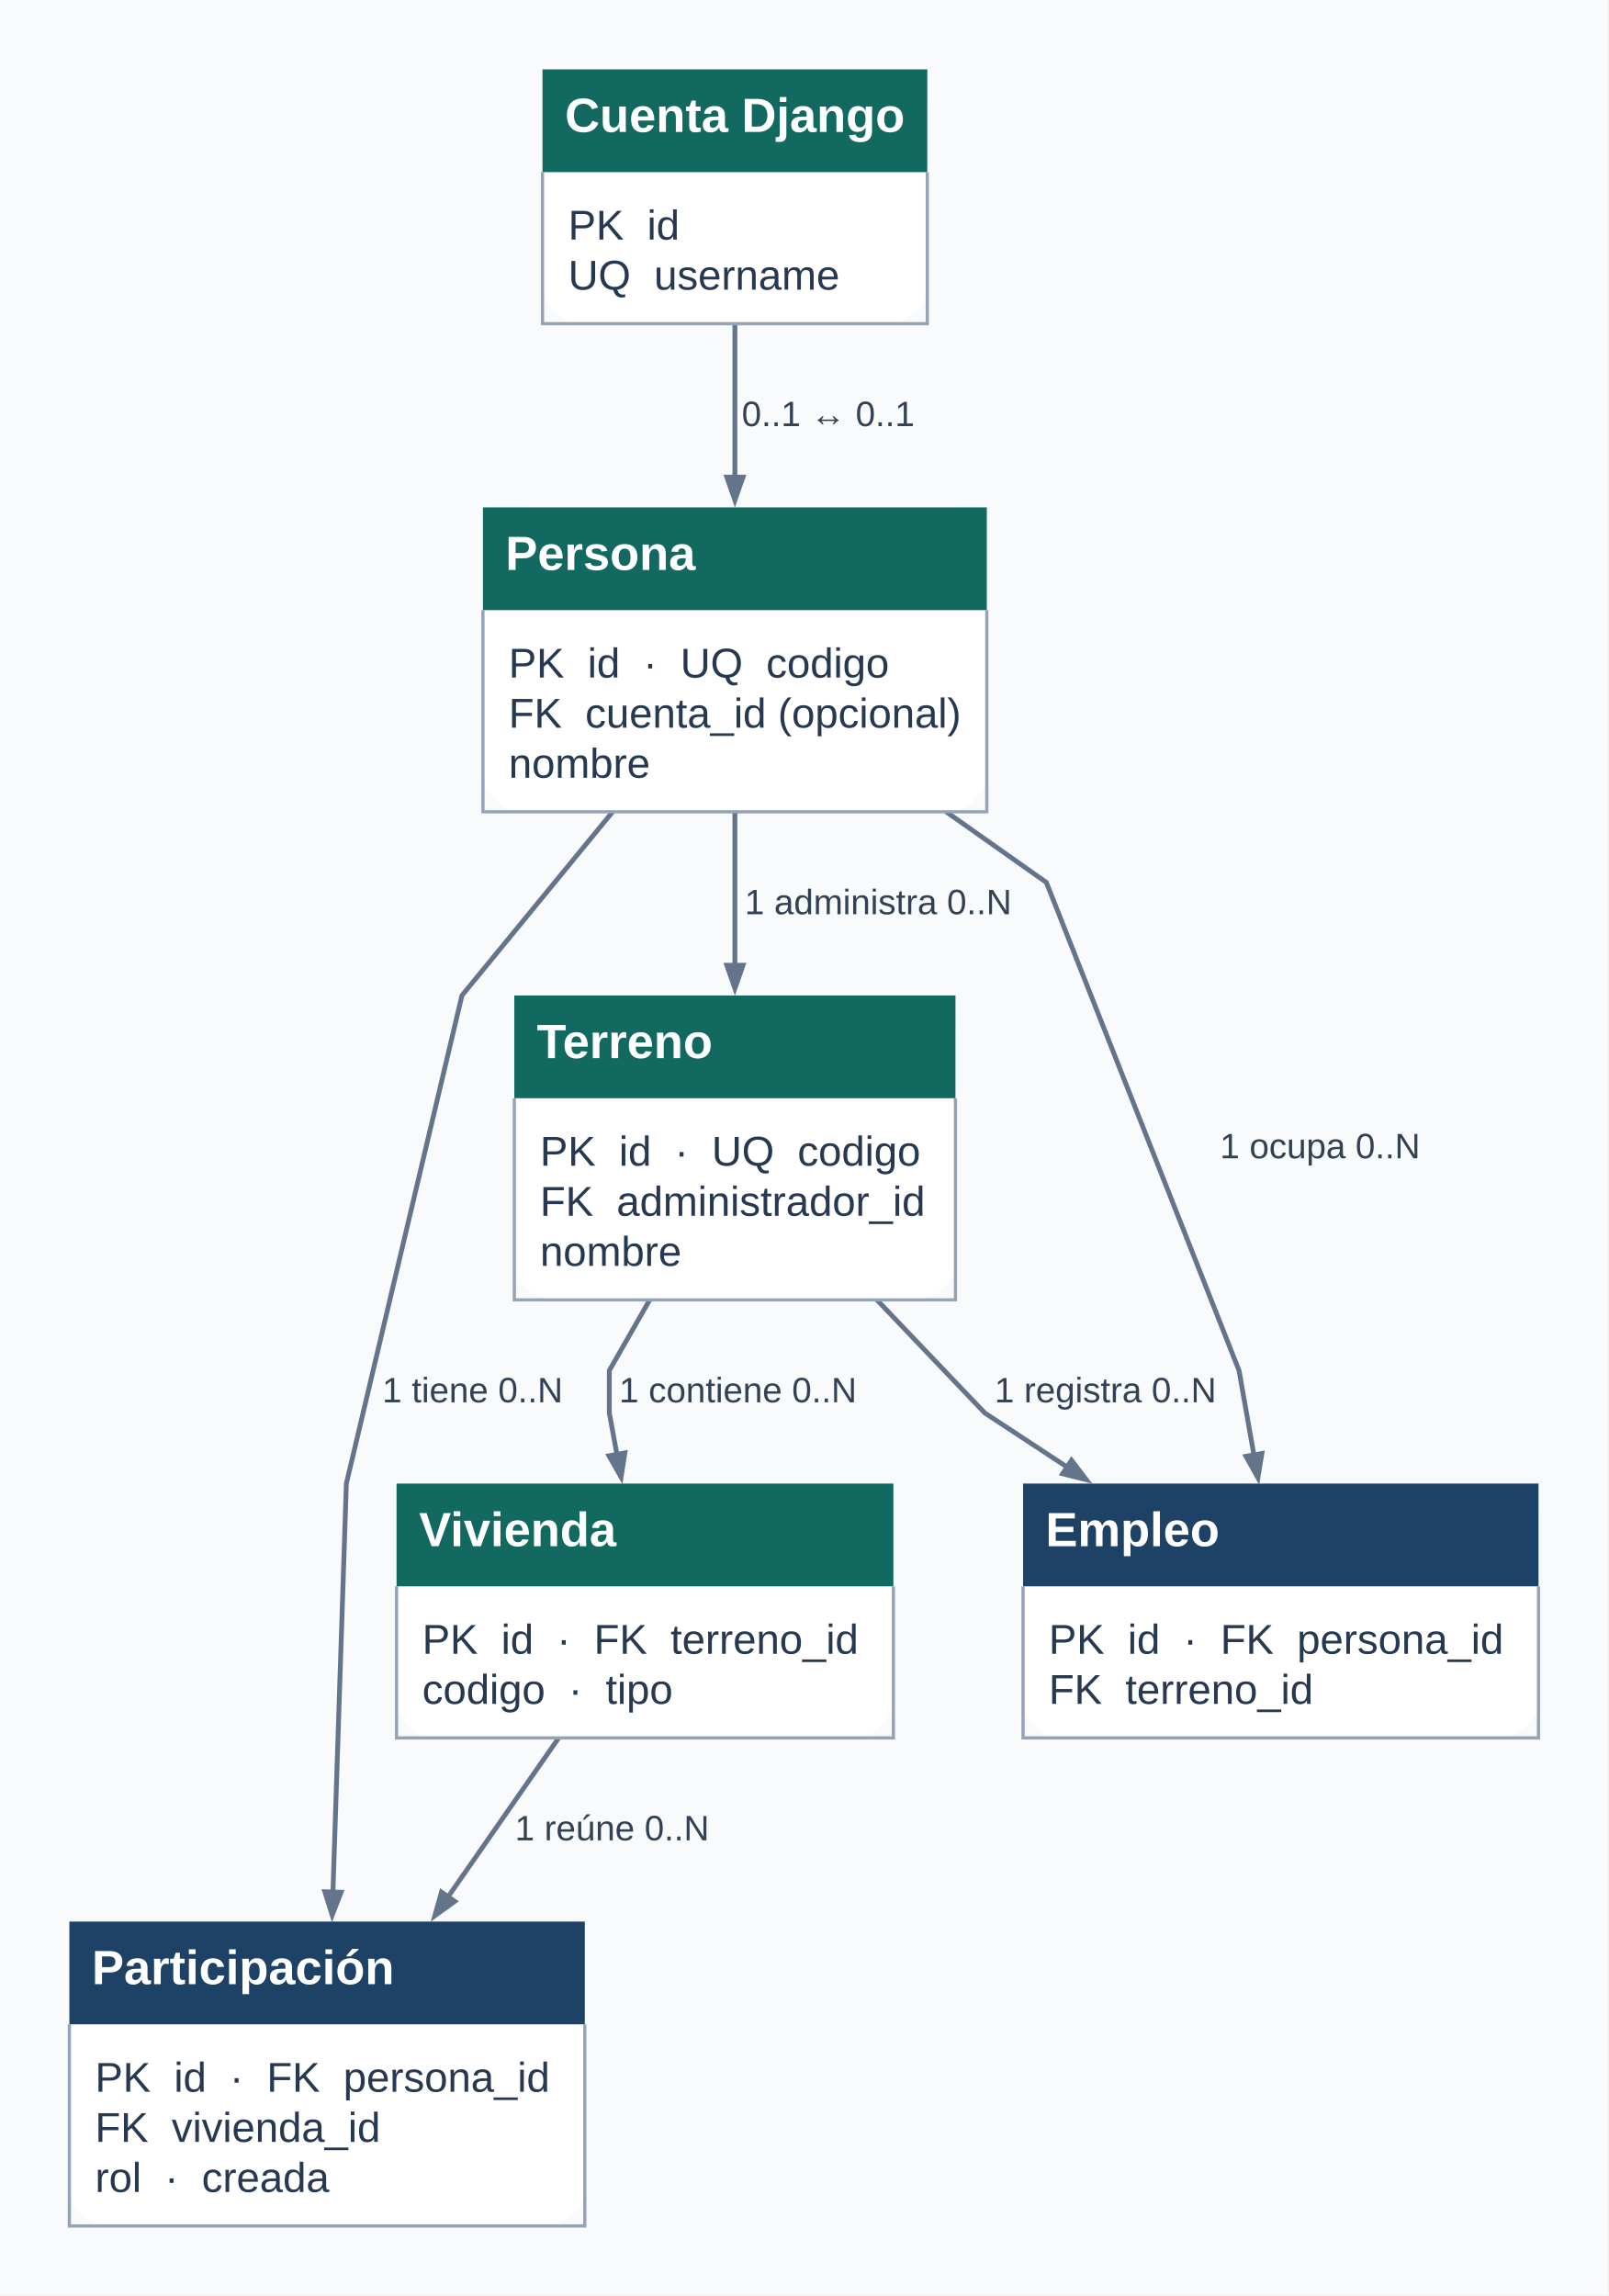
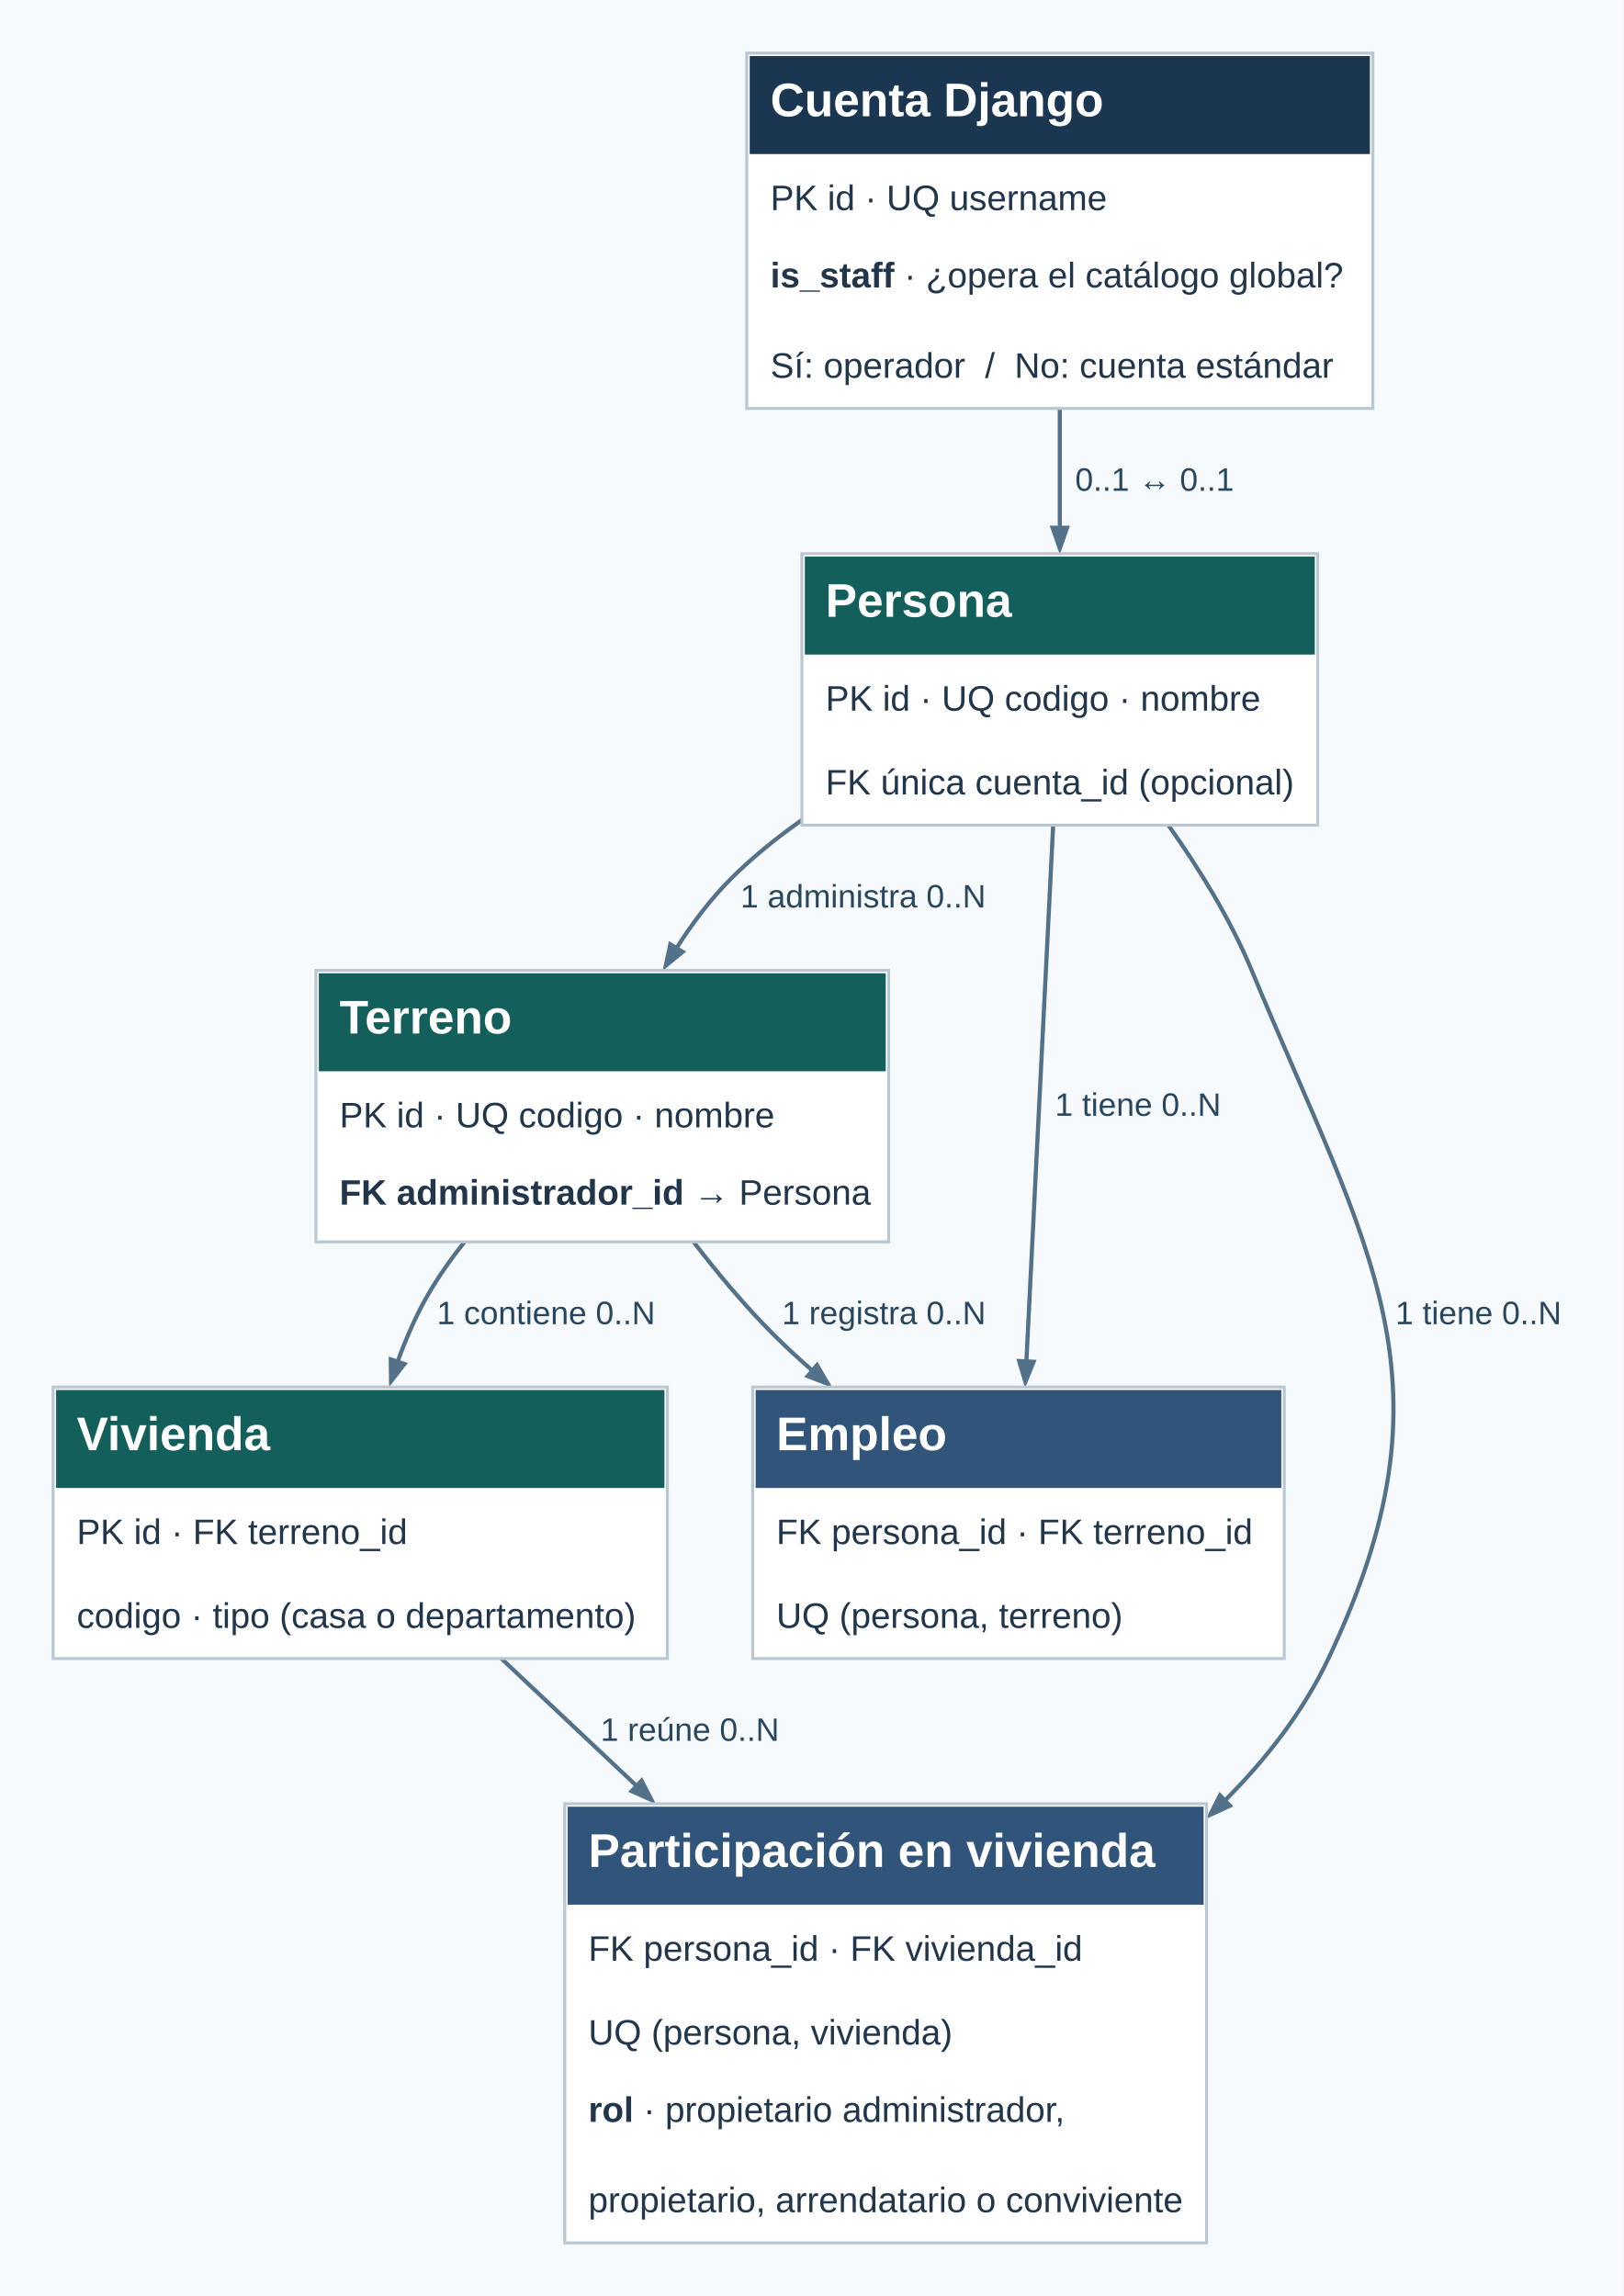
- <svg xmlns="http://www.w3.org/2000/svg" width="501pt" height="715pt" viewBox="0.00 0.00 501.00 715.00">
-   <g id="graph0" class="graph" transform="scale(1 1) rotate(0) translate(21.6 693.2)">
-     <polygon fill="#f8fafc" stroke="none" points="-21.6,21.6 -21.6,-693.2 479.12,-693.2 479.12,21.6 -21.6,21.6" />
+ <svg xmlns="http://www.w3.org/2000/svg" width="550pt" height="778pt" viewBox="0.00 0.00 550.00 778.00">
+   <g id="graph0" class="graph" transform="scale(1 1) rotate(0) translate(18 760)">
+     <polygon fill="#f7fafc" stroke="none" points="-18,18 -18,-760 532.07,-760 532.07,18 -18,18" />
    <g id="edge1" class="edge">
-       <path fill="none" stroke="#64748b" stroke-width="1.5" d="M207.26,-592.52C207.26,-577.74 207.26,-560.55 207.26,-544.47" />
-       <polygon fill="#64748b" stroke="#64748b" stroke-width="1.5" points="209.78,-544.63 207.26,-537.43 204.74,-544.63 209.78,-544.63" />
-       <text xml:space="preserve" text-anchor="middle" x="236.3" y="-560.5" font-family="Arial" font-size="11.00" fill="#334155"> 0..1 ↔ 0..1 </text>
+       <path fill="none" stroke="#54718a" stroke-width="1.4" d="M341.06,-621.93C341.06,-608.48 341.06,-594.24 341.06,-581.02" />
+       <polygon fill="#54718a" stroke="#54718a" stroke-width="1.4" points="343.51,-581.17 341.06,-574.17 338.61,-581.17 343.51,-581.17" />
+       <text xml:space="preserve" text-anchor="middle" x="373.16" y="-593.7" font-family="Arial" font-size="11.00" fill="#29465f">  0..1 ↔ 0..1  </text>
    </g>
    <g id="edge2" class="edge">
-       <path fill="none" stroke="#64748b" stroke-width="1.5" d="M207.26,-440.57C207.26,-425.32 207.26,-408.19 207.26,-392.31" />
-       <polygon fill="#64748b" stroke="#64748b" stroke-width="1.5" points="209.78,-392.6 207.26,-385.4 204.74,-392.6 209.78,-392.6" />
-       <text xml:space="preserve" text-anchor="middle" x="251.89" y="-408.5" font-family="Arial" font-size="11.00" fill="#334155"> 1 administra 0..N </text>
+       <path fill="none" stroke="#54718a" stroke-width="1.4" d="M253.9,-482.3C245.27,-476.24 237.04,-469.6 229.8,-462.4 222.77,-455.41 216.49,-447.06 211.04,-438.5" />
+       <polygon fill="#54718a" stroke="#54718a" stroke-width="1.4" points="213.28,-437.47 207.55,-432.75 209.09,-440.01 213.28,-437.47" />
+       <text xml:space="preserve" text-anchor="middle" x="274.43" y="-452.5" font-family="Arial" font-size="11.00" fill="#29465f"> 1 administra 0..N </text>
+     </g>
+     <g id="edge6" class="edge">
+       <path fill="none" stroke="#54718a" stroke-width="1.4" d="M338.82,-480.66C336.35,-431.11 332.36,-351.27 329.72,-298.46" />
+       <polygon fill="#54718a" stroke="#54718a" stroke-width="1.4" points="332.18,-298.57 329.39,-291.7 327.29,-298.81 332.18,-298.57" />
+       <text xml:space="preserve" text-anchor="middle" x="367.54" y="-381.9" font-family="Arial" font-size="11.00" fill="#29465f"> 1 tiene 0..N </text>
    </g>
    <g id="edge4" class="edge">
-       <path fill="none" stroke="#64748b" stroke-width="1.5" d="M169.23,-440.45C146.6,-412.87 122.26,-383.2 122.26,-383.2 122.26,-383.2 86.26,-231.2 86.26,-231.2 86.26,-231.2 83.85,-157.76 82.08,-103.98" />
-       <polygon fill="#64748b" stroke="#64748b" stroke-width="1.5" points="84.6,-103.91 81.85,-96.8 79.56,-104.08 84.6,-103.91" />
-       <text xml:space="preserve" text-anchor="middle" x="125.57" y="-256.5" font-family="Arial" font-size="11.00" fill="#334155"> 1 tiene 0..N </text>
-     </g>
-     <g id="edge6" class="edge">
-       <path fill="none" stroke="#64748b" stroke-width="1.5" d="M273.03,-440.42C290.33,-428.22 304.26,-418.4 304.26,-418.4 304.26,-418.4 364.26,-266.4 364.26,-266.4 364.26,-266.4 366.38,-254.33 368.92,-239.96" />
-       <polygon fill="#64748b" stroke="#64748b" stroke-width="1.5" points="371.37,-240.56 370.14,-233.03 366.41,-239.69 371.37,-240.56" />
-       <text xml:space="preserve" text-anchor="middle" x="389.5" y="-332.5" font-family="Arial" font-size="11.00" fill="#334155"> 1 ocupa 0..N </text>
+       <path fill="none" stroke="#54718a" stroke-width="1.4" d="M377.61,-480.7C388.24,-465.74 398.9,-448.45 406.06,-431.2 446,-334.87 476.74,-292.23 432.06,-198 423.54,-180.05 410.98,-163.86 396.68,-149.57" />
+       <polygon fill="#54718a" stroke="#54718a" stroke-width="1.4" points="398.71,-148.13 391.97,-145.03 395.31,-151.65 398.71,-148.13" />
+       <text xml:space="preserve" text-anchor="middle" x="482.89" y="-311.3" font-family="Arial" font-size="11.00" fill="#29465f"> 1 tiene 0..N </text>
    </g>
    <g id="edge3" class="edge">
-       <path fill="none" stroke="#64748b" stroke-width="1.5" d="M180.74,-288.42C173.77,-276.22 168.15,-266.4 168.15,-266.4 168.15,-266.4 168.15,-253.2 168.15,-253.2 168.15,-253.2 169.16,-247.7 170.57,-240.02" />
-       <polygon fill="#64748b" stroke="#64748b" stroke-width="1.5" points="173,-240.75 171.82,-233.21 168.04,-239.84 173,-240.75" />
-       <text xml:space="preserve" text-anchor="middle" x="208.21" y="-256.5" font-family="Arial" font-size="11.00" fill="#334155"> 1 contiene 0..N </text>
+       <path fill="none" stroke="#54718a" stroke-width="1.4" d="M139.52,-339.37C134.87,-333.55 130.54,-327.44 126.95,-321.2 122.9,-314.17 119.5,-306.35 116.67,-298.48" />
+       <polygon fill="#54718a" stroke="#54718a" stroke-width="1.4" points="119.03,-297.82 114.49,-291.96 114.39,-299.37 119.03,-297.82" />
+       <text xml:space="preserve" text-anchor="middle" x="167" y="-311.3" font-family="Arial" font-size="11.00" fill="#29465f"> 1 contiene 0..N </text>
    </g>
    <g id="edge7" class="edge">
-       <path fill="none" stroke="#64748b" stroke-width="1.5" d="M251.16,-288.75C268.81,-270.24 285.06,-253.2 285.06,-253.2 285.06,-253.2 296.2,-245.88 310.74,-236.32" />
-       <polygon fill="#64748b" stroke="#64748b" stroke-width="1.5" points="312.08,-238.46 316.71,-232.4 309.31,-234.25 312.08,-238.46" />
-       <text xml:space="preserve" text-anchor="middle" x="322.66" y="-256.5" font-family="Arial" font-size="11.00" fill="#334155"> 1 registra 0..N </text>
+       <path fill="none" stroke="#54718a" stroke-width="1.4" d="M216.82,-339.39C225.07,-328.63 234.35,-317.51 243.86,-308 248.08,-303.78 252.59,-299.61 257.25,-295.54" />
+       <polygon fill="#54718a" stroke="#54718a" stroke-width="1.4" points="258.8,-297.43 262.54,-291.03 255.63,-293.7 258.8,-297.43" />
+       <text xml:space="preserve" text-anchor="middle" x="281.46" y="-311.3" font-family="Arial" font-size="11.00" fill="#29465f"> 1 registra 0..N </text>
    </g>
    <g id="edge5" class="edge">
-       <path fill="none" stroke="#64748b" stroke-width="1.5" d="M152.47,-152.12C141.79,-136.78 129.31,-118.86 117.77,-102.27" />
-       <polygon fill="#64748b" stroke="#64748b" stroke-width="1.5" points="120.01,-101.09 113.83,-96.62 115.88,-103.97 120.01,-101.09" />
-       <text xml:space="preserve" text-anchor="middle" x="169.01" y="-120.1" font-family="Arial" font-size="11.00" fill="#334155"> 1 reúne 0..N </text>
+       <path fill="none" stroke="#54718a" stroke-width="1.4" d="M151.76,-198.09C166.03,-184.65 182.12,-169.49 198.01,-154.54" />
+       <polygon fill="#54718a" stroke="#54718a" stroke-width="1.4" points="199.36,-156.63 202.77,-150.05 196,-153.07 199.36,-156.63" />
+       <text xml:space="preserve" text-anchor="middle" x="215.72" y="-170.1" font-family="Arial" font-size="11.00" fill="#29465f"> 1 reúne 0..N </text>
    </g>
    <g id="node1" class="node">
-       <path fill="#ffffff" stroke="none" d="M159.34,-592.4C159.34,-592.4 255.18,-592.4 255.18,-592.4 261.18,-592.4 267.18,-598.4 267.18,-604.4 267.18,-604.4 267.18,-659.6 267.18,-659.6 267.18,-665.6 261.18,-671.6 255.18,-671.6 255.18,-671.6 159.34,-671.6 159.34,-671.6 153.34,-671.6 147.34,-665.6 147.34,-659.6 147.34,-659.6 147.34,-604.4 147.34,-604.4 147.34,-598.4 153.34,-592.4 159.34,-592.4" />
-       <polygon fill="#11695f" stroke="none" points="147.34,-639.6 147.34,-671.6 267.18,-671.6 267.18,-639.6 147.34,-639.6" />
-       <text xml:space="preserve" text-anchor="start" x="154.34" y="-652.1" font-family="Arial" font-weight="bold" font-size="15.00" fill="white">Cuenta Django</text>
-       <polyline fill="none" stroke="#94a3b8" points="147.34,-639.6 147.34,-592.4 267.18,-592.4 267.18,-639.6" />
-       <text xml:space="preserve" text-anchor="start" x="155.34" y="-618.6" font-family="Arial" font-size="13.00" fill="#273950">PK  id</text>
-       <text xml:space="preserve" text-anchor="start" x="155.34" y="-603" font-family="Arial" font-size="13.00" fill="#273950">UQ  username</text>
+       <polygon fill="white" stroke="none" points="235,-621.6 235,-742 447.12,-742 447.12,-621.6 235,-621.6" />
+       <polygon fill="none" stroke="#b9c7d3" points="235,-621.6 235,-742 447.12,-742 447.12,-621.6 235,-621.6" />
+       <polygon fill="#1a3651" stroke="none" points="236,-707.8 236,-741 446.12,-741 446.12,-707.8 236,-707.8" />
+       <text xml:space="preserve" text-anchor="start" x="243" y="-720.6" font-family="Arial" font-weight="bold" font-size="16.00" fill="white">Cuenta Django</text>
+       <text xml:space="preserve" text-anchor="start" x="243" y="-688.8" font-family="Arial" font-size="12.00" fill="#21354b">PK id · UQ username</text>
+       <text xml:space="preserve" text-anchor="start" x="243" y="-662.6" font-family="Arial" font-weight="bold" font-size="12.00" fill="#21354b">is_staff</text>
+       <text xml:space="preserve" text-anchor="start" x="285.01" y="-662.6" font-family="Arial" font-size="12.00" fill="#21354b"> · ¿opera el catálogo global?</text>
+       <text xml:space="preserve" text-anchor="start" x="243" y="-632" font-family="Arial" font-size="12.00" fill="#21354b">Sí: operador  /  No: cuenta estándar</text>
    </g>
    <g id="node2" class="node">
-       <path fill="#ffffff" stroke="none" d="M140.8,-440.4C140.8,-440.4 273.71,-440.4 273.71,-440.4 279.71,-440.4 285.71,-446.4 285.71,-452.4 285.71,-452.4 285.71,-523.2 285.71,-523.2 285.71,-529.2 279.71,-535.2 273.71,-535.2 273.71,-535.2 140.8,-535.2 140.8,-535.2 134.8,-535.2 128.8,-529.2 128.8,-523.2 128.8,-523.2 128.8,-452.4 128.8,-452.4 128.8,-446.4 134.8,-440.4 140.8,-440.4" />
-       <polygon fill="#11695f" stroke="none" points="128.8,-503.2 128.8,-535.2 285.71,-535.2 285.71,-503.2 128.8,-503.2" />
-       <text xml:space="preserve" text-anchor="start" x="135.8" y="-515.7" font-family="Arial" font-weight="bold" font-size="15.00" fill="white">Persona</text>
-       <polyline fill="none" stroke="#94a3b8" points="128.8,-503.2 128.8,-440.4 285.71,-440.4 285.71,-503.2" />
-       <text xml:space="preserve" text-anchor="start" x="136.8" y="-482.2" font-family="Arial" font-size="13.00" fill="#273950">PK  id  ·  UQ  codigo</text>
-       <text xml:space="preserve" text-anchor="start" x="136.8" y="-466.6" font-family="Arial" font-size="13.00" fill="#273950">FK  cuenta_id (opcional)</text>
-       <text xml:space="preserve" text-anchor="start" x="136.8" y="-451" font-family="Arial" font-size="13.00" fill="#273950">nombre</text>
+       <polygon fill="white" stroke="none" points="253.68,-480.4 253.68,-572.4 428.43,-572.4 428.43,-480.4 253.68,-480.4" />
+       <polygon fill="none" stroke="#b9c7d3" points="253.68,-480.4 253.68,-572.4 428.43,-572.4 428.43,-480.4 253.68,-480.4" />
+       <polygon fill="#135f5b" stroke="none" points="254.68,-538.2 254.68,-571.4 427.43,-571.4 427.43,-538.2 254.68,-538.2" />
+       <text xml:space="preserve" text-anchor="start" x="261.68" y="-551" font-family="Arial" font-weight="bold" font-size="16.00" fill="white">Persona</text>
+       <text xml:space="preserve" text-anchor="start" x="261.68" y="-519.2" font-family="Arial" font-size="12.00" fill="#21354b">PK id · UQ codigo · nombre</text>
+       <text xml:space="preserve" text-anchor="start" x="261.68" y="-490.8" font-family="Arial" font-size="12.00" fill="#21354b">FK única cuenta_id (opcional)</text>
    </g>
    <g id="node3" class="node">
-       <path fill="#ffffff" stroke="none" d="M150.57,-288.4C150.57,-288.4 263.95,-288.4 263.95,-288.4 269.95,-288.4 275.95,-294.4 275.95,-300.4 275.95,-300.4 275.95,-371.2 275.95,-371.2 275.95,-377.2 269.95,-383.2 263.95,-383.2 263.95,-383.2 150.57,-383.2 150.57,-383.2 144.57,-383.2 138.57,-377.2 138.57,-371.2 138.57,-371.2 138.57,-300.4 138.57,-300.4 138.57,-294.4 144.57,-288.4 150.57,-288.4" />
-       <polygon fill="#11695f" stroke="none" points="138.57,-351.2 138.57,-383.2 275.95,-383.2 275.95,-351.2 138.57,-351.2" />
-       <text xml:space="preserve" text-anchor="start" x="145.57" y="-363.7" font-family="Arial" font-weight="bold" font-size="15.00" fill="white">Terreno</text>
-       <polyline fill="none" stroke="#94a3b8" points="138.57,-351.2 138.57,-288.4 275.95,-288.4 275.95,-351.2" />
-       <text xml:space="preserve" text-anchor="start" x="146.57" y="-330.2" font-family="Arial" font-size="13.00" fill="#273950">PK  id  ·  UQ  codigo</text>
-       <text xml:space="preserve" text-anchor="start" x="146.57" y="-314.6" font-family="Arial" font-size="13.00" fill="#273950">FK  administrador_id</text>
-       <text xml:space="preserve" text-anchor="start" x="146.57" y="-299" font-family="Arial" font-size="13.00" fill="#273950">nombre</text>
+       <polygon fill="white" stroke="none" points="89.03,-339.2 89.03,-431.2 283.08,-431.2 283.08,-339.2 89.03,-339.2" />
+       <polygon fill="none" stroke="#b9c7d3" points="89.03,-339.2 89.03,-431.2 283.08,-431.2 283.08,-339.2 89.03,-339.2" />
+       <polygon fill="#135f5b" stroke="none" points="90.03,-397 90.03,-430.2 282.08,-430.2 282.08,-397 90.03,-397" />
+       <text xml:space="preserve" text-anchor="start" x="97.03" y="-409.8" font-family="Arial" font-weight="bold" font-size="16.00" fill="white">Terreno</text>
+       <text xml:space="preserve" text-anchor="start" x="97.03" y="-378" font-family="Arial" font-size="12.00" fill="#21354b">PK id · UQ codigo · nombre</text>
+       <text xml:space="preserve" text-anchor="start" x="97.03" y="-351.8" font-family="Arial" font-weight="bold" font-size="12.00" fill="#21354b">FK administrador_id</text>
+       <text xml:space="preserve" text-anchor="start" x="213.71" y="-351.8" font-family="Arial" font-size="12.00" fill="#21354b"> → Persona</text>
    </g>
    <g id="node4" class="node">
-       <path fill="#ffffff" stroke="none" d="M113.89,-152C113.89,-152 244.62,-152 244.62,-152 250.62,-152 256.62,-158 256.62,-164 256.62,-164 256.62,-219.2 256.62,-219.2 256.62,-225.2 250.62,-231.2 244.62,-231.2 244.62,-231.2 113.89,-231.2 113.89,-231.2 107.89,-231.2 101.89,-225.2 101.89,-219.2 101.89,-219.2 101.89,-164 101.89,-164 101.89,-158 107.89,-152 113.89,-152" />
-       <polygon fill="#11695f" stroke="none" points="101.89,-199.2 101.89,-231.2 256.62,-231.2 256.62,-199.2 101.89,-199.2" />
-       <text xml:space="preserve" text-anchor="start" x="108.89" y="-211.7" font-family="Arial" font-weight="bold" font-size="15.00" fill="white">Vivienda</text>
-       <polyline fill="none" stroke="#94a3b8" points="101.89,-199.2 101.89,-152 256.62,-152 256.62,-199.2" />
-       <text xml:space="preserve" text-anchor="start" x="109.89" y="-178.2" font-family="Arial" font-size="13.00" fill="#273950">PK  id  ·  FK  terreno_id</text>
-       <text xml:space="preserve" text-anchor="start" x="109.89" y="-162.6" font-family="Arial" font-size="13.00" fill="#273950">codigo  ·  tipo</text>
+       <polygon fill="white" stroke="none" points="0,-198 0,-290 208.11,-290 208.11,-198 0,-198" />
+       <polygon fill="none" stroke="#b9c7d3" points="0,-198 0,-290 208.11,-290 208.11,-198 0,-198" />
+       <polygon fill="#135f5b" stroke="none" points="1,-255.8 1,-289 207.11,-289 207.11,-255.8 1,-255.8" />
+       <text xml:space="preserve" text-anchor="start" x="8" y="-268.6" font-family="Arial" font-weight="bold" font-size="16.00" fill="white">Vivienda</text>
+       <text xml:space="preserve" text-anchor="start" x="8" y="-236.8" font-family="Arial" font-size="12.00" fill="#21354b">PK id · FK terreno_id</text>
+       <text xml:space="preserve" text-anchor="start" x="8" y="-208.4" font-family="Arial" font-size="12.00" fill="#21354b">codigo · tipo (casa o departamento)</text>
    </g>
    <g id="node5" class="node">
-       <path fill="#ffffff" stroke="none" d="M12,0C12,0 148.52,0 148.52,0 154.52,0 160.52,-6 160.52,-12 160.52,-12 160.52,-82.8 160.52,-82.8 160.52,-88.8 154.52,-94.8 148.52,-94.8 148.52,-94.8 12,-94.8 12,-94.8 6,-94.8 0,-88.8 0,-82.8 0,-82.8 0,-12 0,-12 0,-6 6,0 12,0" />
-       <polygon fill="#1e4166" stroke="none" points="0,-62.8 0,-94.8 160.52,-94.8 160.52,-62.8 0,-62.8" />
-       <text xml:space="preserve" text-anchor="start" x="7" y="-75.3" font-family="Arial" font-weight="bold" font-size="15.00" fill="white">Participación</text>
-       <polyline fill="none" stroke="#94a3b8" points="0,-62.8 0,0 160.52,0 160.52,-62.8" />
-       <text xml:space="preserve" text-anchor="start" x="8" y="-41.8" font-family="Arial" font-size="13.00" fill="#273950">PK  id  ·  FK  persona_id</text>
-       <text xml:space="preserve" text-anchor="start" x="8" y="-26.2" font-family="Arial" font-size="13.00" fill="#273950">FK  vivienda_id</text>
-       <text xml:space="preserve" text-anchor="start" x="8" y="-10.6" font-family="Arial" font-size="13.00" fill="#273950">rol  ·  creada</text>
+       <polygon fill="white" stroke="none" points="237.01,-198 237.01,-290 417.1,-290 417.1,-198 237.01,-198" />
+       <polygon fill="none" stroke="#b9c7d3" points="237.01,-198 237.01,-290 417.1,-290 417.1,-198 237.01,-198" />
+       <polygon fill="#31547a" stroke="none" points="238.01,-255.8 238.01,-289 416.1,-289 416.1,-255.8 238.01,-255.8" />
+       <text xml:space="preserve" text-anchor="start" x="245.01" y="-268.6" font-family="Arial" font-weight="bold" font-size="16.00" fill="white">Empleo</text>
+       <text xml:space="preserve" text-anchor="start" x="245.01" y="-236.8" font-family="Arial" font-size="12.00" fill="#21354b">FK persona_id · FK terreno_id</text>
+       <text xml:space="preserve" text-anchor="start" x="245.01" y="-208.4" font-family="Arial" font-size="12.00" fill="#21354b">UQ (persona, terreno)</text>
    </g>
    <g id="node6" class="node">
-       <path fill="#ffffff" stroke="none" d="M309,-152C309,-152 445.52,-152 445.52,-152 451.52,-152 457.52,-158 457.52,-164 457.52,-164 457.52,-219.2 457.52,-219.2 457.52,-225.2 451.52,-231.2 445.52,-231.2 445.52,-231.2 309,-231.2 309,-231.2 303,-231.2 297,-225.2 297,-219.2 297,-219.2 297,-164 297,-164 297,-158 303,-152 309,-152" />
-       <polygon fill="#1e4166" stroke="none" points="297,-199.2 297,-231.2 457.52,-231.2 457.52,-199.2 297,-199.2" />
-       <text xml:space="preserve" text-anchor="start" x="304" y="-211.7" font-family="Arial" font-weight="bold" font-size="15.00" fill="white">Empleo</text>
-       <polyline fill="none" stroke="#94a3b8" points="297,-199.2 297,-152 457.52,-152 457.52,-199.2" />
-       <text xml:space="preserve" text-anchor="start" x="305" y="-178.2" font-family="Arial" font-size="13.00" fill="#273950">PK  id  ·  FK  persona_id</text>
-       <text xml:space="preserve" text-anchor="start" x="305" y="-162.6" font-family="Arial" font-size="13.00" fill="#273950">FK  terreno_id</text>
+       <polygon fill="white" stroke="none" points="173.33,0 173.33,-148.8 390.78,-148.8 390.78,0 173.33,0" />
+       <polygon fill="none" stroke="#b9c7d3" points="173.33,0 173.33,-148.8 390.78,-148.8 390.78,0 173.33,0" />
+       <polygon fill="#31547a" stroke="none" points="174.33,-114.6 174.33,-147.8 389.78,-147.8 389.78,-114.6 174.33,-114.6" />
+       <text xml:space="preserve" text-anchor="start" x="181.33" y="-127.4" font-family="Arial" font-weight="bold" font-size="16.00" fill="white">Participación en vivienda</text>
+       <text xml:space="preserve" text-anchor="start" x="181.33" y="-95.6" font-family="Arial" font-size="12.00" fill="#21354b">FK persona_id · FK vivienda_id</text>
+       <text xml:space="preserve" text-anchor="start" x="181.33" y="-67.2" font-family="Arial" font-size="12.00" fill="#21354b">UQ (persona, vivienda)</text>
+       <text xml:space="preserve" text-anchor="start" x="181.33" y="-41" font-family="Arial" font-weight="bold" font-size="12.00" fill="#21354b">rol</text>
+       <text xml:space="preserve" text-anchor="start" x="196.66" y="-41" font-family="Arial" font-size="12.00" fill="#21354b"> · propietario administrador,</text>
+       <text xml:space="preserve" text-anchor="start" x="181.33" y="-10.4" font-family="Arial" font-size="12.00" fill="#21354b">propietario, arrendatario o conviviente</text>
    </g>
  </g>
</svg>
